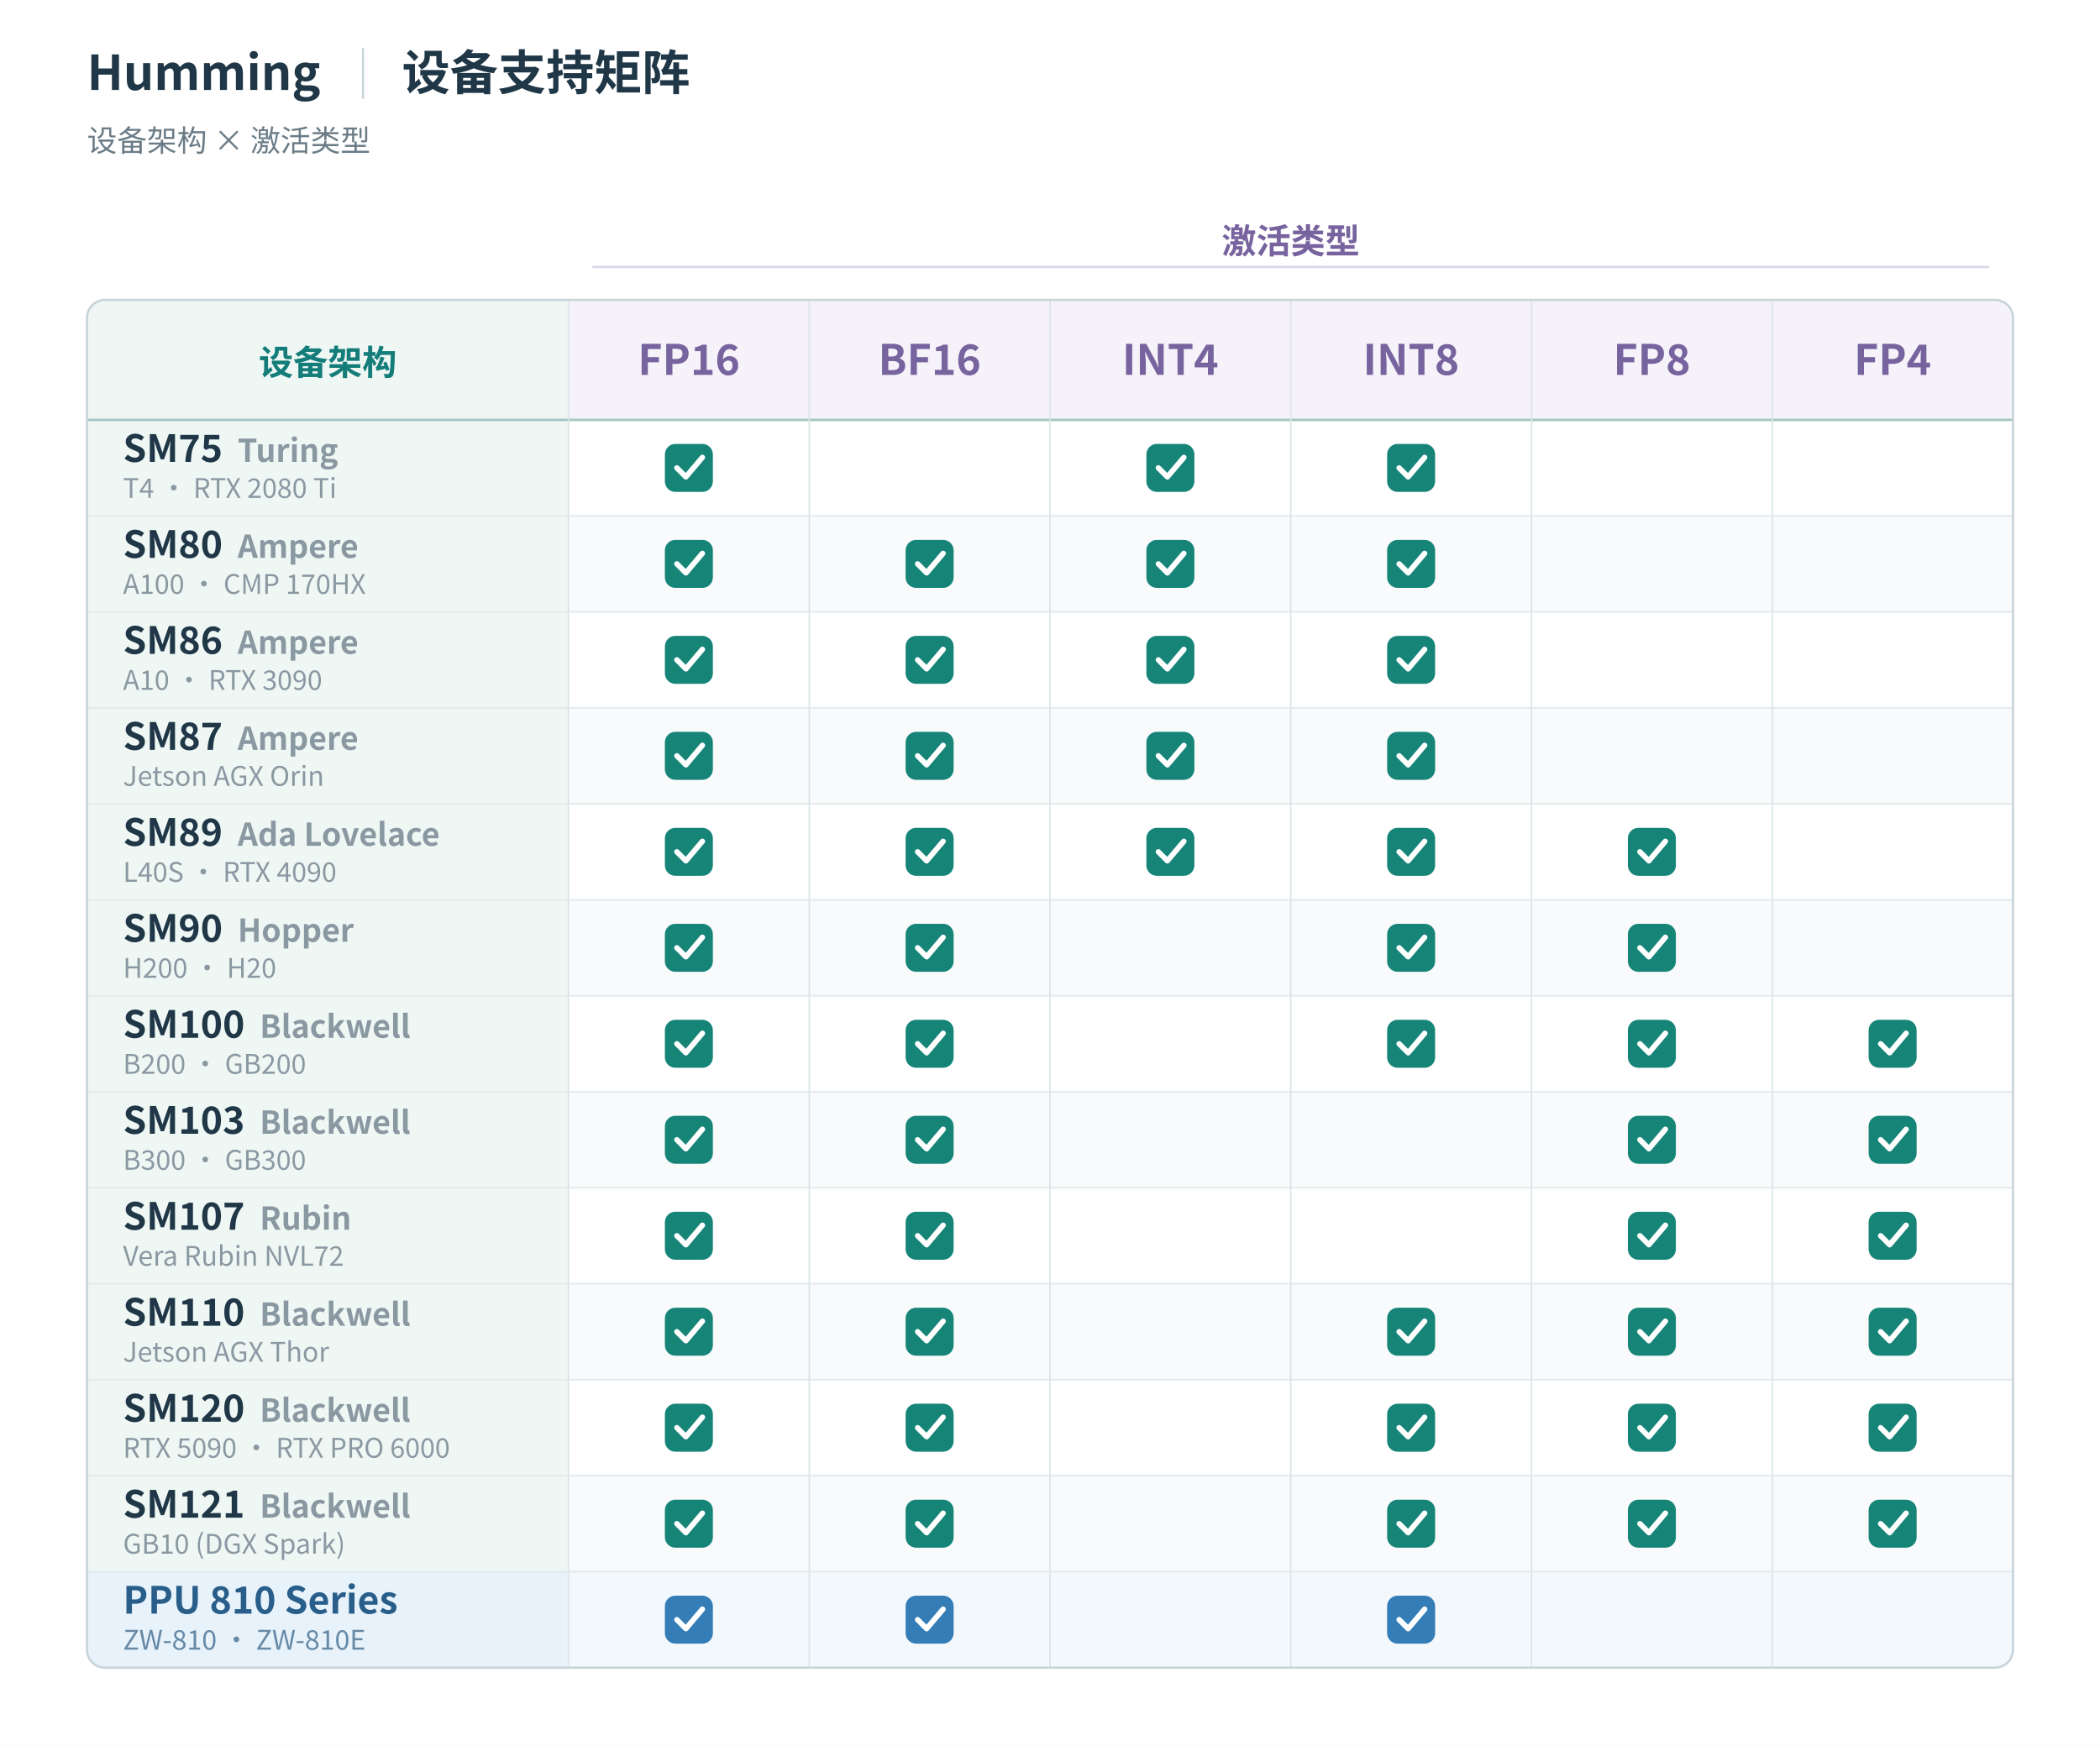
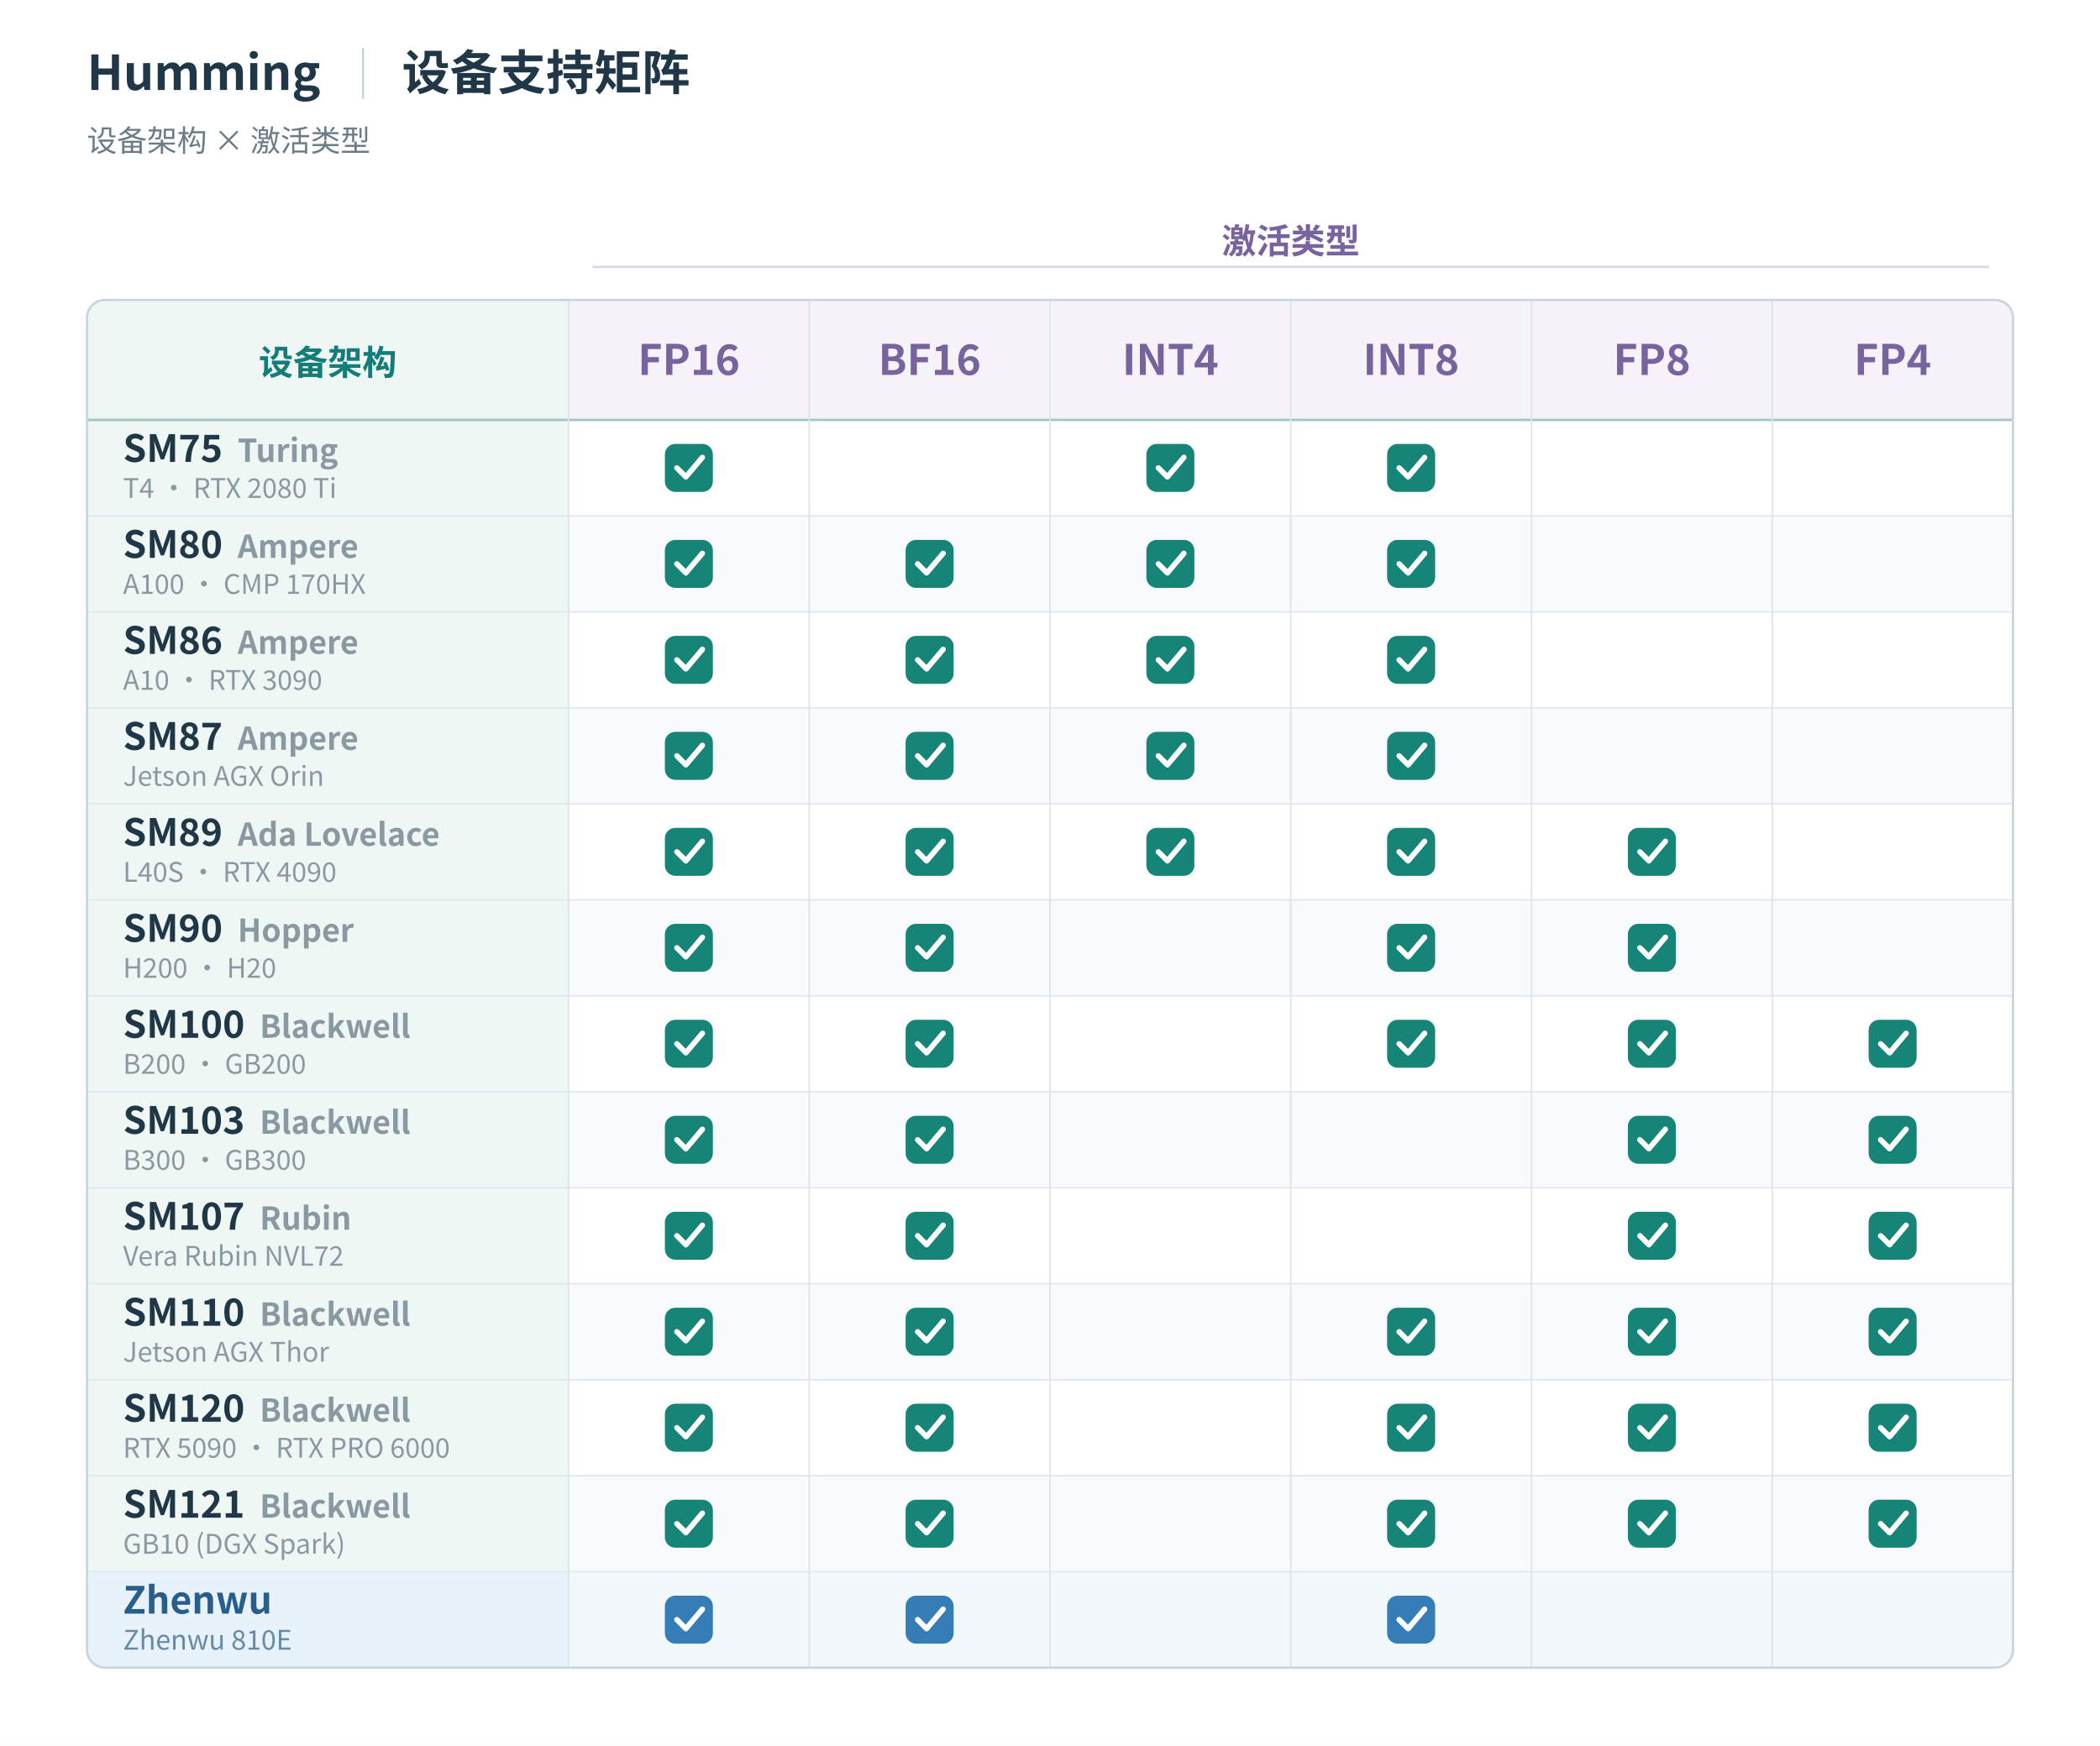
<svg xmlns="http://www.w3.org/2000/svg" width="1400" height="1164" viewBox="0 0 1400 1164" role="img" aria-labelledby="title desc">
  <defs>
    <g id="supported">
      <rect x="-16" y="-16" width="32" height="32" rx="7" fill="#168477" />
      <path d="M-8 0 L-2 6 L9 -7" fill="none" stroke="white" stroke-width="3.6" stroke-linecap="round" stroke-linejoin="round" />
    </g>
    <g id="supported-blue">
      <rect x="-16" y="-16" width="32" height="32" rx="7" fill="#347DB6" />
      <path d="M-8 0 L-2 6 L9 -7" fill="none" stroke="white" stroke-width="3.6" stroke-linecap="round" stroke-linejoin="round" />
    </g>
  </defs>
  <rect width="1400" height="1164" fill="white" />
  <g font-family="Noto Sans CJK SC, Microsoft YaHei, PingFang SC, sans-serif">
    <text x="58" y="60" font-size="32" fill="#203747" font-weight="700" text-anchor="start">Humming</text>
    <path d="M242 32 V66" stroke="#C7D4DA" stroke-width="1.4" />
    <text x="268" y="60" font-size="32" fill="#203747" font-weight="700" text-anchor="start">设备支持矩阵</text>
    <text x="58" y="101" font-size="20" fill="#6B7C87" font-weight="400" text-anchor="start">设备架构 × 激活类型</text>
    <text x="860.5" y="169" font-size="23" fill="#77639E" font-weight="600" text-anchor="middle">激活类型</text>
    <path d="M395 178 H1326" stroke="#DCD4E9" stroke-width="1.5" />
    <rect x="58" y="200" width="1284" height="912" rx="12" fill="white" />
    <path d="M70 200 H1330 Q1342 200 1342 212 V280 H58 V212 Q58 200 70 200Z" fill="#F5F2F9" />
    <path d="M70 200 H379 V1112 H70 Q58 1112 58 1100 V212 Q58 200 70 200Z" fill="#EFF7F5" />
    <text x="218.5" y="250" font-size="23" fill="#147D79" font-weight="650" text-anchor="middle">设备架构</text>
    <text x="459.25" y="250" font-size="28" fill="#77639E" font-weight="650" text-anchor="middle">FP16</text>
    <text x="619.75" y="250" font-size="28" fill="#77639E" font-weight="650" text-anchor="middle">BF16</text>
    <text x="780.25" y="250" font-size="28" fill="#77639E" font-weight="650" text-anchor="middle">INT4</text>
    <text x="940.75" y="250" font-size="28" fill="#77639E" font-weight="650" text-anchor="middle">INT8</text>
    <text x="1101.25" y="250" font-size="28" fill="#77639E" font-weight="650" text-anchor="middle">FP8</text>
    <text x="1261.75" y="250" font-size="28" fill="#77639E" font-weight="650" text-anchor="middle">FP4</text>
    <g id="device-sm75">
      <text x="82" y="308" font-size="25" fill="#203747" font-weight="550" text-anchor="start">SM75<tspan dx="10" font-size="21" fill="#8A98A2">Turing</tspan>
      </text>
      <text x="82" y="332" font-size="18" fill="#8A98A2" font-weight="400" text-anchor="start" data-device-examples="SM75">T4 · RTX 2080 Ti</text>
      <use href="#supported" x="459.25" y="312" data-activation="FP16" />
      <use href="#supported" x="780.25" y="312" data-activation="INT4" />
      <use href="#supported" x="940.75" y="312" data-activation="INT8" />
    </g>
    <g id="device-sm80">
      <rect x="379" y="344" width="963" height="64" fill="#F8FAFB" />
      <text x="82" y="372" font-size="25" fill="#203747" font-weight="550" text-anchor="start">SM80<tspan dx="10" font-size="21" fill="#8A98A2">Ampere</tspan>
      </text>
      <text x="82" y="396" font-size="18" fill="#8A98A2" font-weight="400" text-anchor="start" data-device-examples="SM80">A100 · CMP 170HX</text>
      <use href="#supported" x="459.25" y="376" data-activation="FP16" />
      <use href="#supported" x="619.75" y="376" data-activation="BF16" />
      <use href="#supported" x="780.25" y="376" data-activation="INT4" />
      <use href="#supported" x="940.75" y="376" data-activation="INT8" />
    </g>
    <g id="device-sm86">
      <text x="82" y="436" font-size="25" fill="#203747" font-weight="550" text-anchor="start">SM86<tspan dx="10" font-size="21" fill="#8A98A2">Ampere</tspan>
      </text>
      <text x="82" y="460" font-size="18" fill="#8A98A2" font-weight="400" text-anchor="start" data-device-examples="SM86">A10 · RTX 3090</text>
      <use href="#supported" x="459.25" y="440" data-activation="FP16" />
      <use href="#supported" x="619.75" y="440" data-activation="BF16" />
      <use href="#supported" x="780.25" y="440" data-activation="INT4" />
      <use href="#supported" x="940.75" y="440" data-activation="INT8" />
    </g>
    <g id="device-sm87">
      <rect x="379" y="472" width="963" height="64" fill="#F8FAFB" />
      <text x="82" y="500" font-size="25" fill="#203747" font-weight="550" text-anchor="start">SM87<tspan dx="10" font-size="21" fill="#8A98A2">Ampere</tspan>
      </text>
      <text x="82" y="524" font-size="18" fill="#8A98A2" font-weight="400" text-anchor="start" data-device-examples="SM87">Jetson AGX Orin</text>
      <use href="#supported" x="459.25" y="504" data-activation="FP16" />
      <use href="#supported" x="619.75" y="504" data-activation="BF16" />
      <use href="#supported" x="780.25" y="504" data-activation="INT4" />
      <use href="#supported" x="940.75" y="504" data-activation="INT8" />
    </g>
    <g id="device-sm89">
      <text x="82" y="564" font-size="25" fill="#203747" font-weight="550" text-anchor="start">SM89<tspan dx="10" font-size="21" fill="#8A98A2">Ada Lovelace</tspan>
      </text>
      <text x="82" y="588" font-size="18" fill="#8A98A2" font-weight="400" text-anchor="start" data-device-examples="SM89">L40S · RTX 4090</text>
      <use href="#supported" x="459.25" y="568" data-activation="FP16" />
      <use href="#supported" x="619.75" y="568" data-activation="BF16" />
      <use href="#supported" x="780.25" y="568" data-activation="INT4" />
      <use href="#supported" x="940.75" y="568" data-activation="INT8" />
      <use href="#supported" x="1101.25" y="568" data-activation="FP8" />
    </g>
    <g id="device-sm90">
      <rect x="379" y="600" width="963" height="64" fill="#F8FAFB" />
      <text x="82" y="628" font-size="25" fill="#203747" font-weight="550" text-anchor="start">SM90<tspan dx="10" font-size="21" fill="#8A98A2">Hopper</tspan>
      </text>
      <text x="82" y="652" font-size="18" fill="#8A98A2" font-weight="400" text-anchor="start" data-device-examples="SM90">H200 · H20</text>
      <use href="#supported" x="459.25" y="632" data-activation="FP16" />
      <use href="#supported" x="619.75" y="632" data-activation="BF16" />
      <use href="#supported" x="940.75" y="632" data-activation="INT8" />
      <use href="#supported" x="1101.25" y="632" data-activation="FP8" />
    </g>
    <g id="device-sm100">
      <text x="82" y="692" font-size="25" fill="#203747" font-weight="550" text-anchor="start">SM100<tspan dx="10" font-size="21" fill="#8A98A2">Blackwell</tspan>
      </text>
      <text x="82" y="716" font-size="18" fill="#8A98A2" font-weight="400" text-anchor="start" data-device-examples="SM100">B200 · GB200</text>
      <use href="#supported" x="459.25" y="696" data-activation="FP16" />
      <use href="#supported" x="619.75" y="696" data-activation="BF16" />
      <use href="#supported" x="940.75" y="696" data-activation="INT8" />
      <use href="#supported" x="1101.25" y="696" data-activation="FP8" />
      <use href="#supported" x="1261.75" y="696" data-activation="FP4" />
    </g>
    <g id="device-sm103">
      <rect x="379" y="728" width="963" height="64" fill="#F8FAFB" />
      <text x="82" y="756" font-size="25" fill="#203747" font-weight="550" text-anchor="start">SM103<tspan dx="10" font-size="21" fill="#8A98A2">Blackwell</tspan>
      </text>
      <text x="82" y="780" font-size="18" fill="#8A98A2" font-weight="400" text-anchor="start" data-device-examples="SM103">B300 · GB300</text>
      <use href="#supported" x="459.25" y="760" data-activation="FP16" />
      <use href="#supported" x="619.75" y="760" data-activation="BF16" />
      <use href="#supported" x="1101.25" y="760" data-activation="FP8" />
      <use href="#supported" x="1261.75" y="760" data-activation="FP4" />
    </g>
    <g id="device-sm107">
      <text x="82" y="820" font-size="25" fill="#203747" font-weight="550" text-anchor="start">SM107<tspan dx="10" font-size="21" fill="#8A98A2">Rubin</tspan>
      </text>
      <text x="82" y="844" font-size="18" fill="#8A98A2" font-weight="400" text-anchor="start" data-device-examples="SM107">Vera Rubin NVL72</text>
      <use href="#supported" x="459.25" y="824" data-activation="FP16" />
      <use href="#supported" x="619.75" y="824" data-activation="BF16" />
      <use href="#supported" x="1101.25" y="824" data-activation="FP8" />
      <use href="#supported" x="1261.75" y="824" data-activation="FP4" />
    </g>
    <g id="device-sm110">
      <rect x="379" y="856" width="963" height="64" fill="#F8FAFB" />
      <text x="82" y="884" font-size="25" fill="#203747" font-weight="550" text-anchor="start">SM110<tspan dx="10" font-size="21" fill="#8A98A2">Blackwell</tspan>
      </text>
      <text x="82" y="908" font-size="18" fill="#8A98A2" font-weight="400" text-anchor="start" data-device-examples="SM110">Jetson AGX Thor</text>
      <use href="#supported" x="459.25" y="888" data-activation="FP16" />
      <use href="#supported" x="619.75" y="888" data-activation="BF16" />
      <use href="#supported" x="940.75" y="888" data-activation="INT8" />
      <use href="#supported" x="1101.25" y="888" data-activation="FP8" />
      <use href="#supported" x="1261.75" y="888" data-activation="FP4" />
    </g>
    <g id="device-sm120">
      <text x="82" y="948" font-size="25" fill="#203747" font-weight="550" text-anchor="start">SM120<tspan dx="10" font-size="21" fill="#8A98A2">Blackwell</tspan>
      </text>
      <text x="82" y="972" font-size="18" fill="#8A98A2" font-weight="400" text-anchor="start" data-device-examples="SM120">RTX 5090 · RTX PRO 6000</text>
      <use href="#supported" x="459.25" y="952" data-activation="FP16" />
      <use href="#supported" x="619.75" y="952" data-activation="BF16" />
      <use href="#supported" x="940.75" y="952" data-activation="INT8" />
      <use href="#supported" x="1101.25" y="952" data-activation="FP8" />
      <use href="#supported" x="1261.75" y="952" data-activation="FP4" />
    </g>
    <g id="device-sm121">
      <rect x="379" y="984" width="963" height="64" fill="#F8FAFB" />
      <text x="82" y="1012" font-size="25" fill="#203747" font-weight="550" text-anchor="start">SM121<tspan dx="10" font-size="21" fill="#8A98A2">Blackwell</tspan>
      </text>
      <text x="82" y="1036" font-size="18" fill="#8A98A2" font-weight="400" text-anchor="start" data-device-examples="SM121">GB10 (DGX Spark)</text>
      <use href="#supported" x="459.25" y="1016" data-activation="FP16" />
      <use href="#supported" x="619.75" y="1016" data-activation="BF16" />
      <use href="#supported" x="940.75" y="1016" data-activation="INT8" />
      <use href="#supported" x="1101.25" y="1016" data-activation="FP8" />
      <use href="#supported" x="1261.75" y="1016" data-activation="FP4" />
    </g>
-     <g id="device-ppu810">
+     <g id="device-zhenwu">
      <path d="M58 1048 H1342 V1100 Q1342 1112 1330 1112 H70 Q58 1112 58 1100Z" fill="#F3F8FD" />
      <path d="M58 1048 H379 V1112 H70 Q58 1112 58 1100Z" fill="#E8F2FB" />
-       <text x="82" y="1076" font-size="25" fill="#285E89" font-weight="550" text-anchor="start">PPU 810 Series</text>
-       <text x="82" y="1100" font-size="18" fill="#6689A6" font-weight="400" text-anchor="start" data-device-examples="PPU810">ZW-810 · ZW-810E</text>
+       <text x="82" y="1076" font-size="25" fill="#285E89" font-weight="550" text-anchor="start">Zhenwu</text>
+       <text x="82" y="1100" font-size="18" fill="#6689A6" font-weight="400" text-anchor="start" data-device-examples="Zhenwu">Zhenwu 810E</text>
      <use href="#supported-blue" x="459.25" y="1080" data-activation="FP16" />
      <use href="#supported-blue" x="619.75" y="1080" data-activation="BF16" />
      <use href="#supported-blue" x="940.75" y="1080" data-activation="INT8" />
    </g>
    <path d="M58 280 H1342" stroke="#A5C5C2" stroke-width="1.6" />
    <path d="M58 344 H1342" stroke="#E1E8EB" stroke-width="1" />
    <path d="M58 408 H1342" stroke="#E1E8EB" stroke-width="1" />
    <path d="M58 472 H1342" stroke="#E1E8EB" stroke-width="1" />
    <path d="M58 536 H1342" stroke="#E1E8EB" stroke-width="1" />
    <path d="M58 600 H1342" stroke="#E1E8EB" stroke-width="1" />
    <path d="M58 664 H1342" stroke="#E1E8EB" stroke-width="1" />
    <path d="M58 728 H1342" stroke="#E1E8EB" stroke-width="1" />
    <path d="M58 792 H1342" stroke="#E1E8EB" stroke-width="1" />
    <path d="M58 856 H1342" stroke="#E1E8EB" stroke-width="1" />
    <path d="M58 920 H1342" stroke="#E1E8EB" stroke-width="1" />
    <path d="M58 984 H1342" stroke="#E1E8EB" stroke-width="1" />
    <path d="M58 1048 H1342" stroke="#E1E8EB" stroke-width="1" />
    <path d="M379 200 V1112" stroke="#DCE5E8" stroke-width="1" />
    <path d="M539.5 200 V1112" stroke="#DCE5E8" stroke-width="1" />
    <path d="M700 200 V1112" stroke="#DCE5E8" stroke-width="1" />
    <path d="M860.5 200 V1112" stroke="#DCE5E8" stroke-width="1" />
    <path d="M1021 200 V1112" stroke="#DCE5E8" stroke-width="1" />
    <path d="M1181.5 200 V1112" stroke="#DCE5E8" stroke-width="1" />
    <rect x="58" y="200" width="1284" height="912" rx="12" fill="none" stroke="#C7D4DA" stroke-width="1.5" />
  </g>
</svg>
